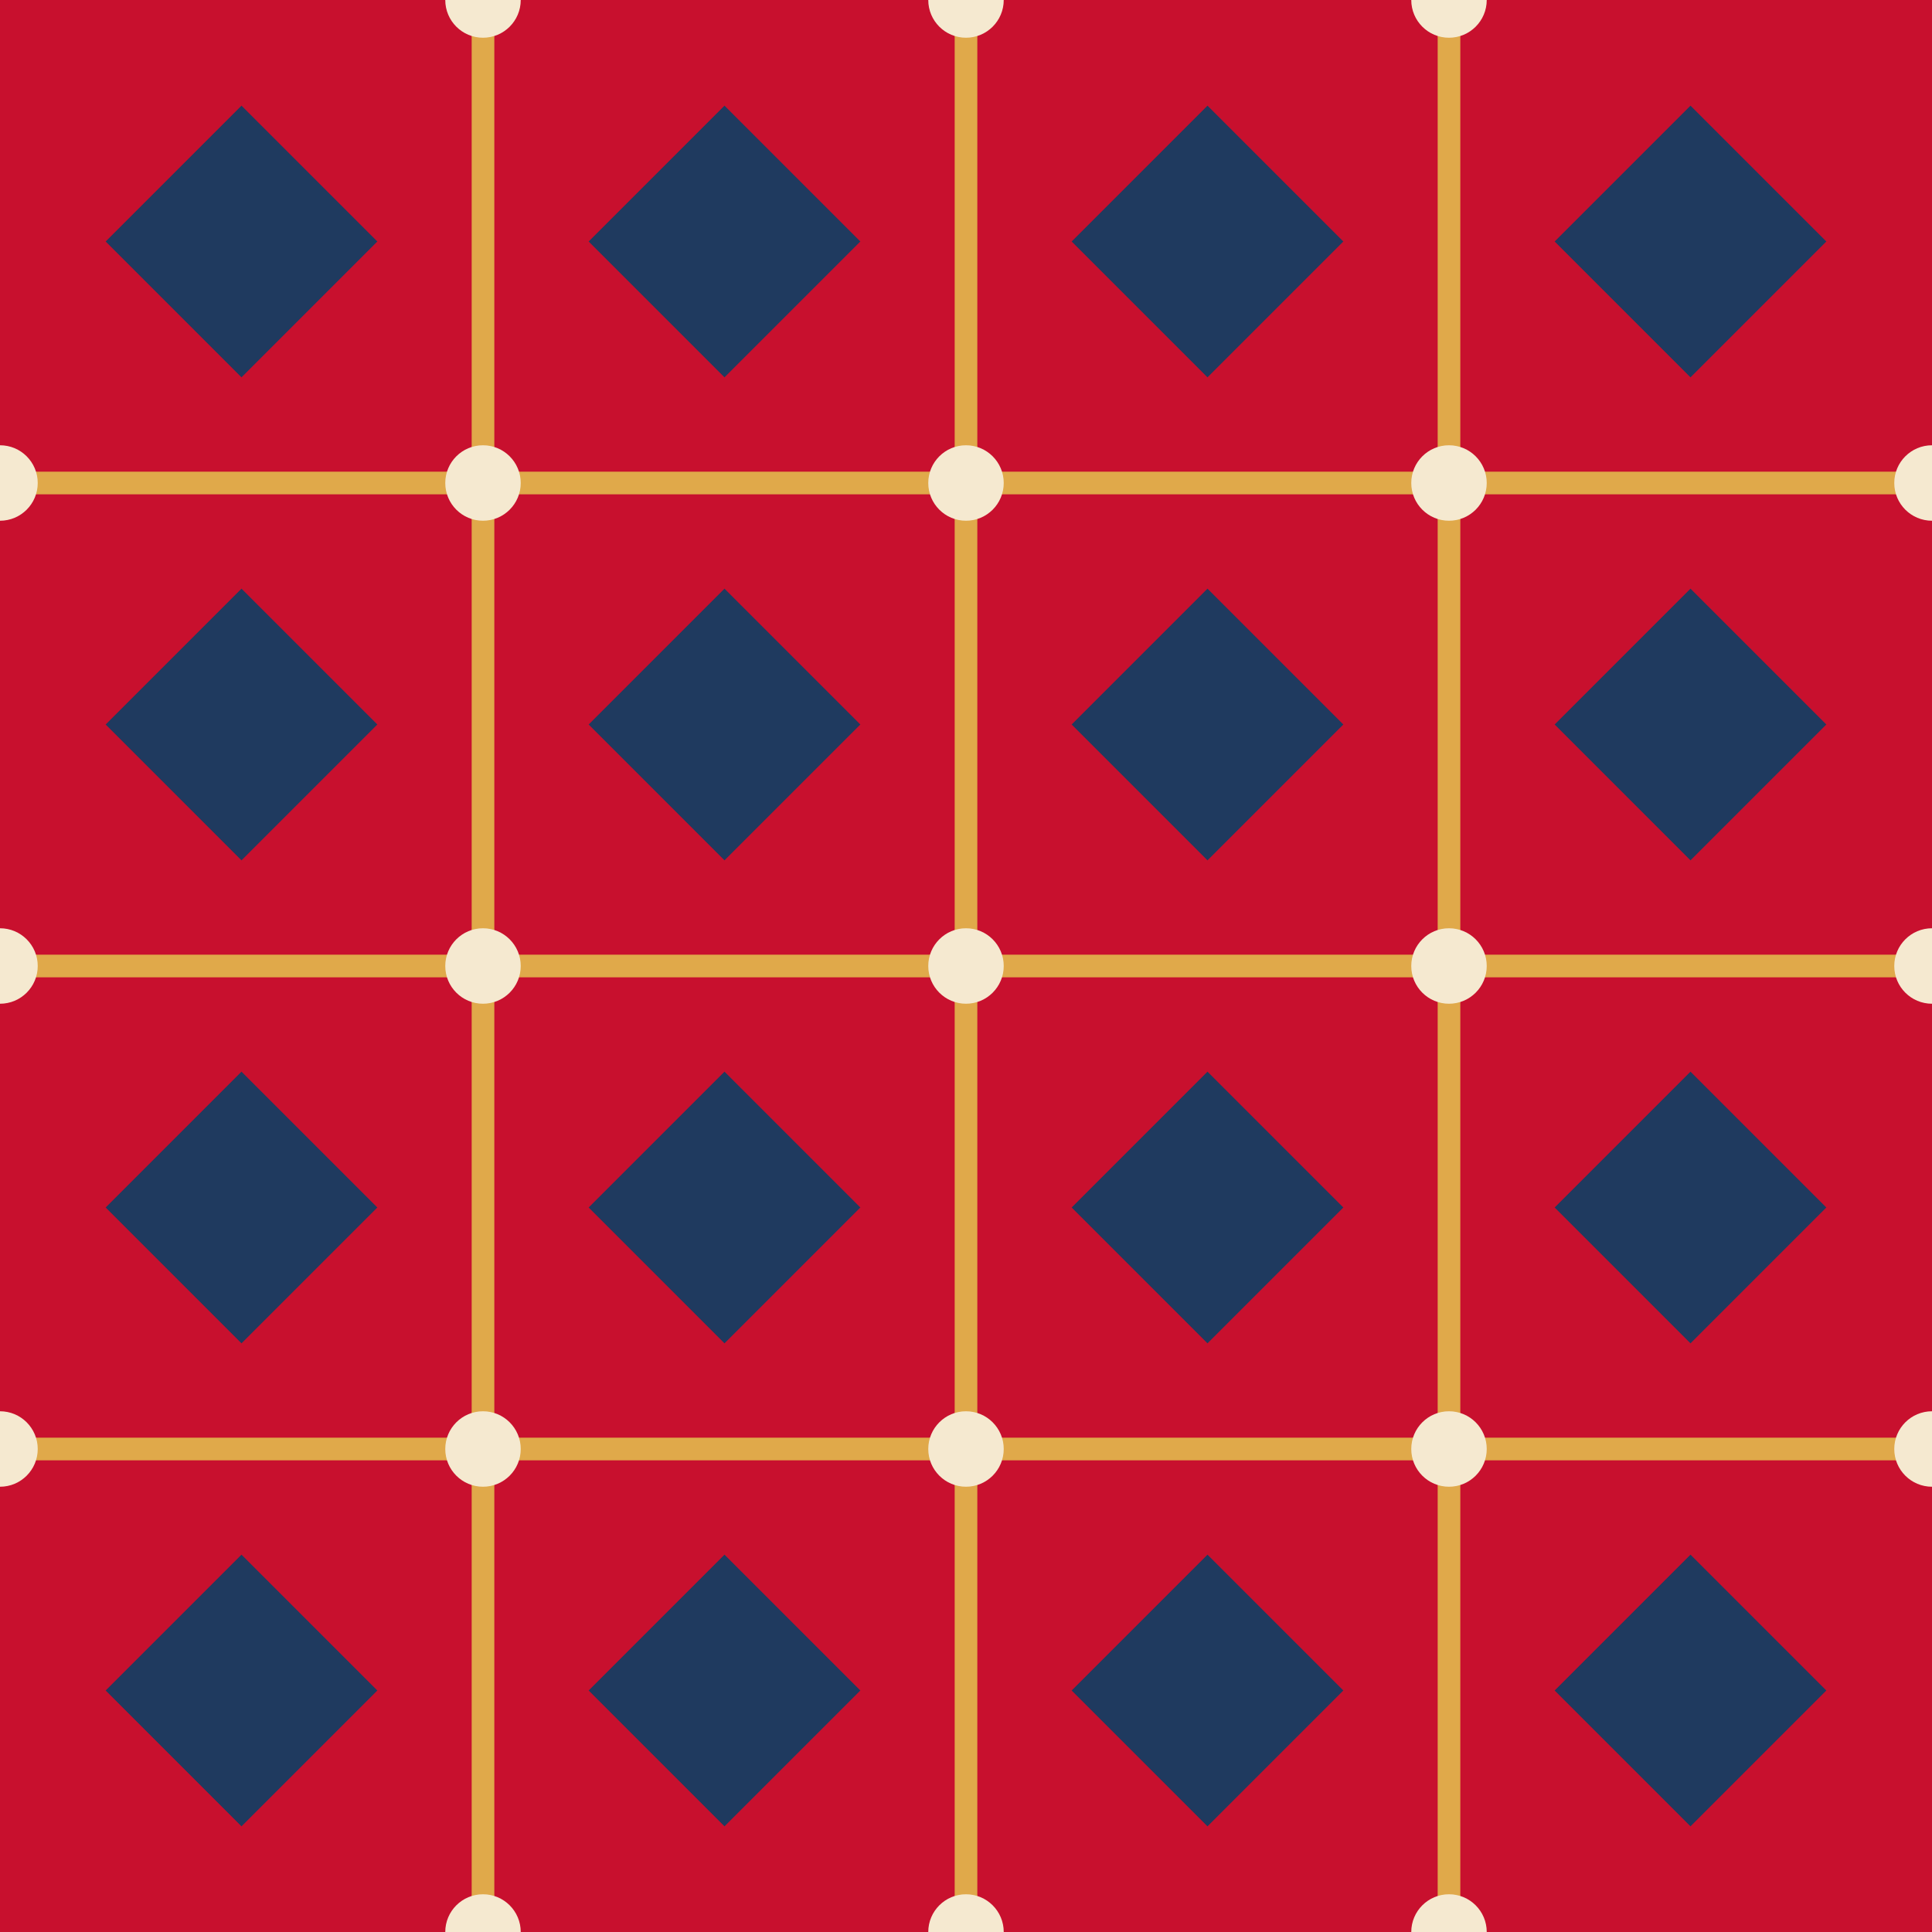
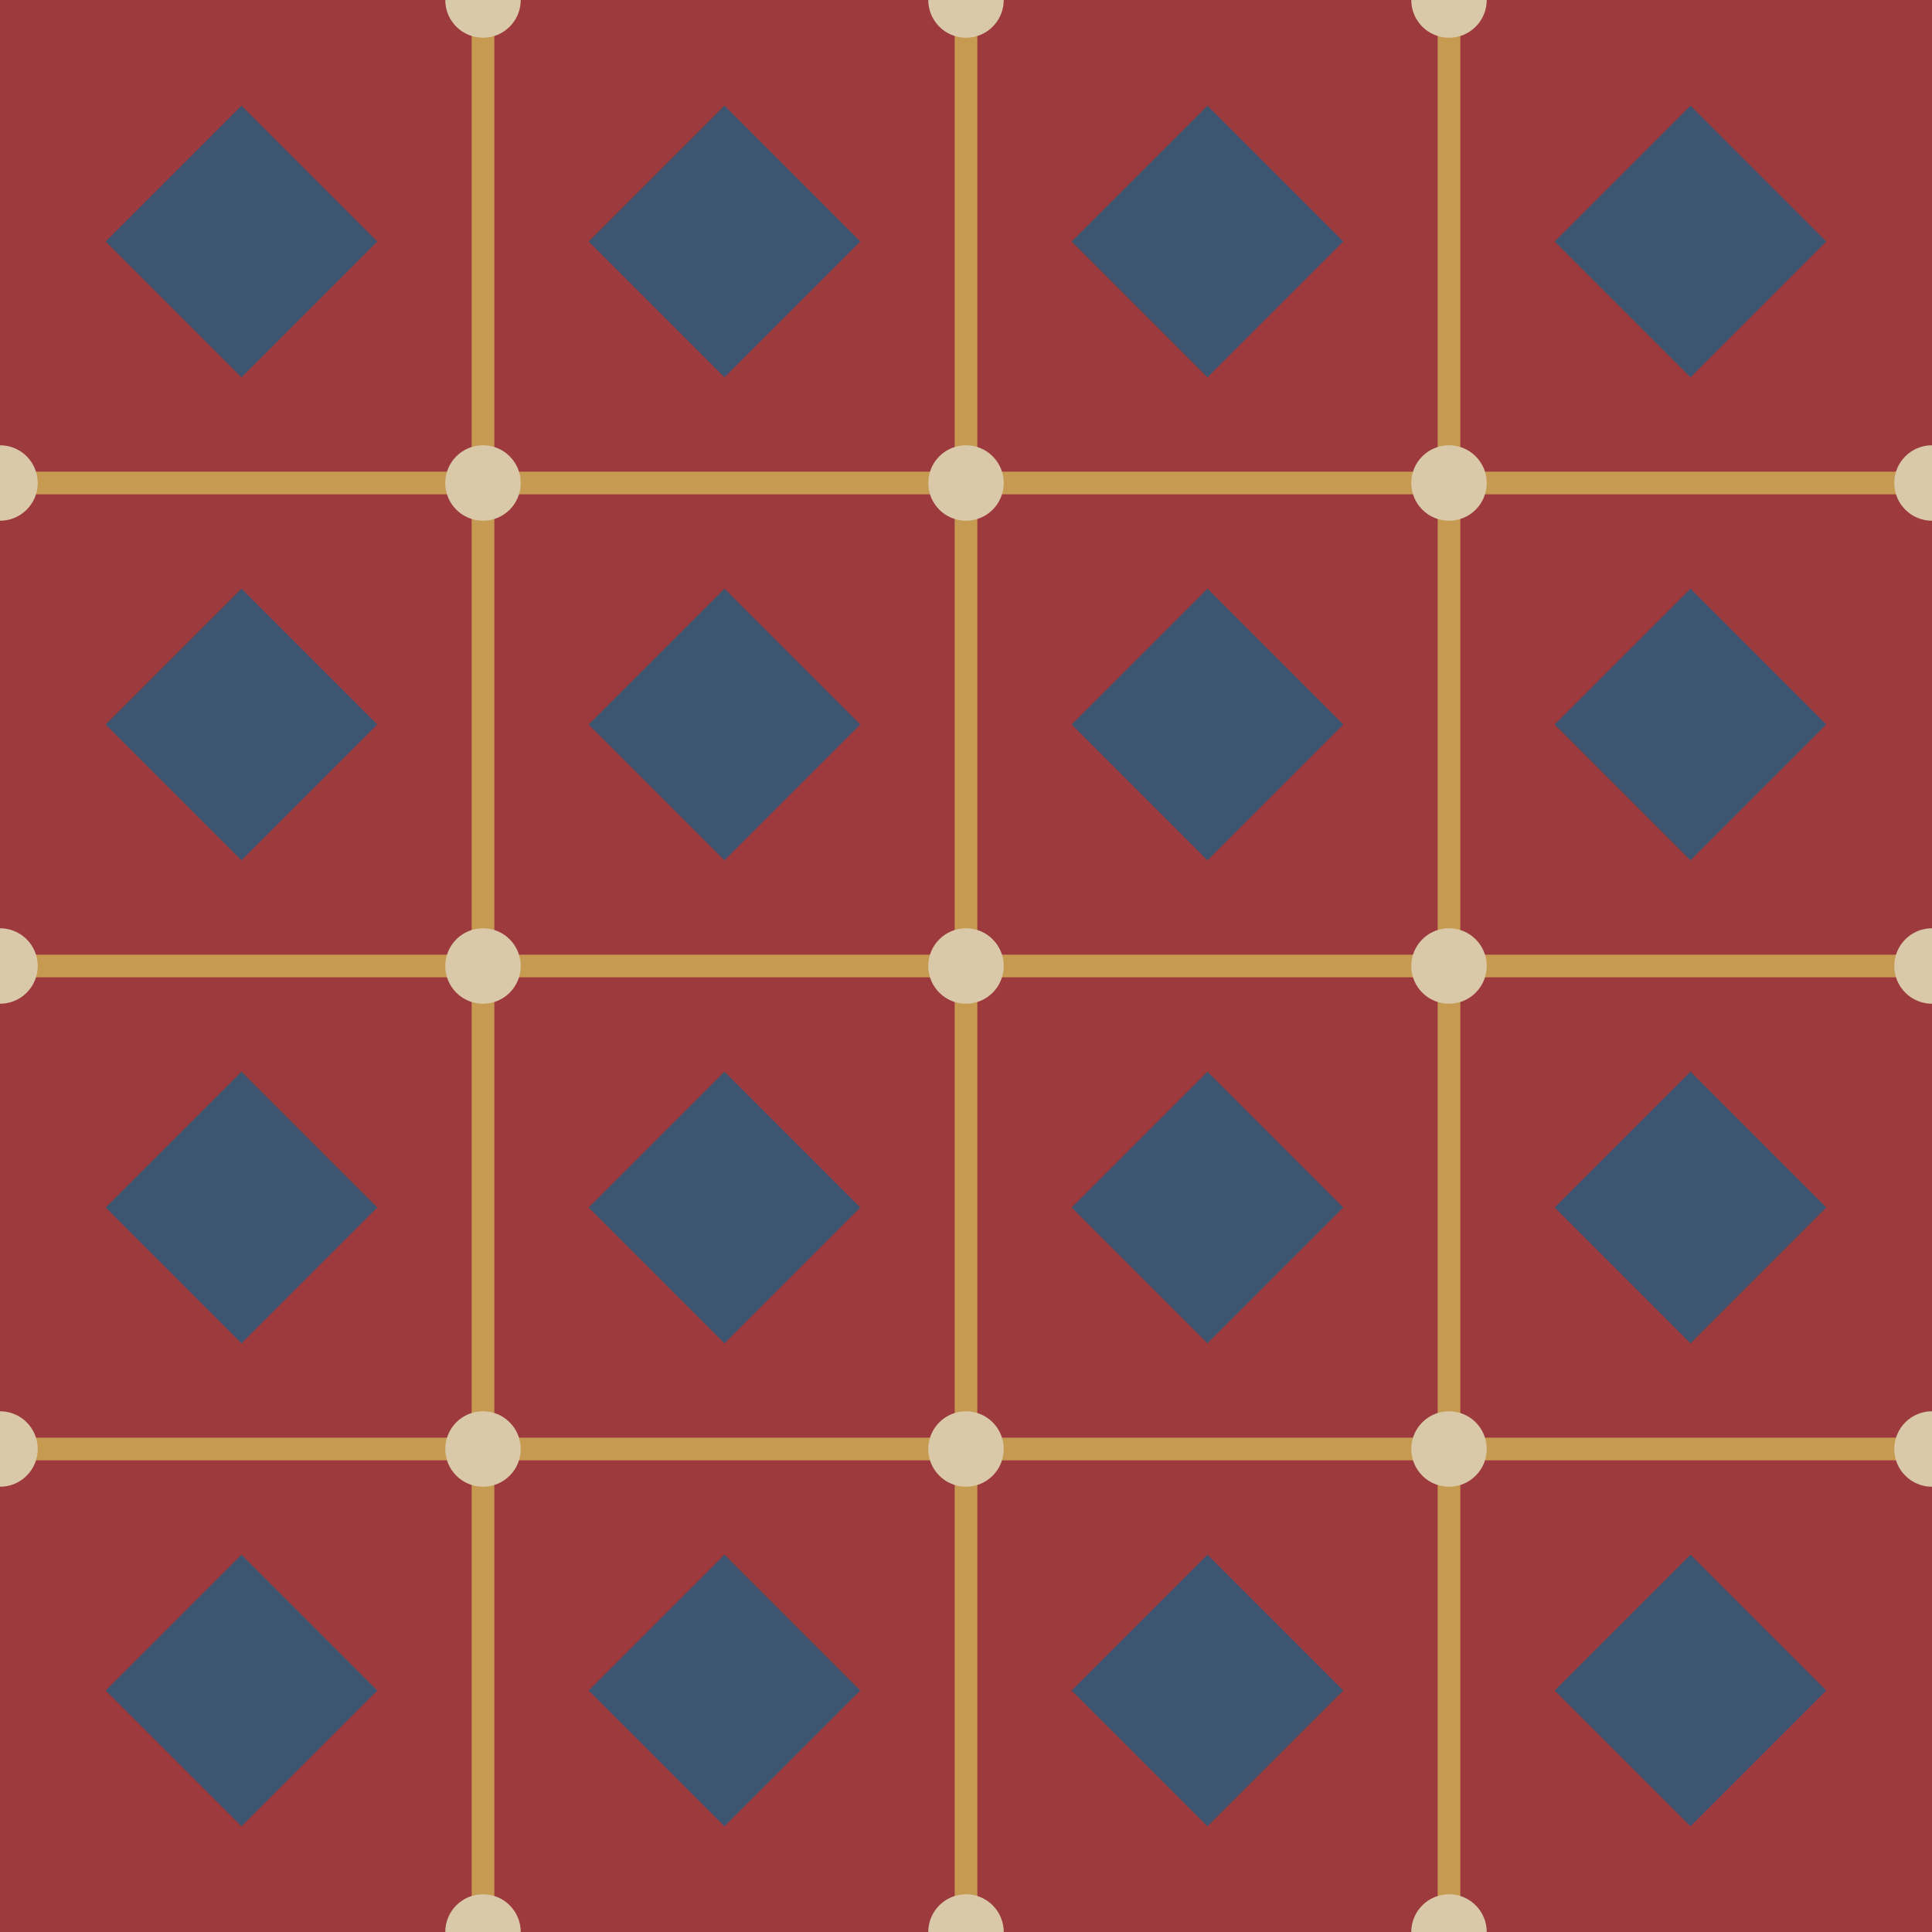
<svg xmlns="http://www.w3.org/2000/svg" viewBox="0 0 256 256" width="256" height="256">
-   <rect width="256" height="256" fill="#C8102E" />
-   <line x1="64" y1="0" x2="64" y2="256" stroke="#E0A94A" stroke-width="3" />
-   <line x1="128" y1="0" x2="128" y2="256" stroke="#E0A94A" stroke-width="3" />
-   <line x1="192" y1="0" x2="192" y2="256" stroke="#E0A94A" stroke-width="3" />
-   <line x1="0" y1="64" x2="256" y2="64" stroke="#E0A94A" stroke-width="3" />
-   <line x1="0" y1="128" x2="256" y2="128" stroke="#E0A94A" stroke-width="3" />
-   <line x1="0" y1="192" x2="256" y2="192" stroke="#E0A94A" stroke-width="3" />
-   <polygon points="32,14 50,32 32,50 14,32" fill="#1F3A5F" />
-   <polygon points="96,14 114,32 96,50 78,32" fill="#1F3A5F" />
-   <polygon points="160,14 178,32 160,50 142,32" fill="#1F3A5F" />
-   <polygon points="224,14 242,32 224,50 206,32" fill="#1F3A5F" />
-   <polygon points="32,78 50,96 32,114 14,96" fill="#1F3A5F" />
-   <polygon points="96,78 114,96 96,114 78,96" fill="#1F3A5F" />
-   <polygon points="160,78 178,96 160,114 142,96" fill="#1F3A5F" />
-   <polygon points="224,78 242,96 224,114 206,96" fill="#1F3A5F" />
-   <polygon points="32,142 50,160 32,178 14,160" fill="#1F3A5F" />
-   <polygon points="96,142 114,160 96,178 78,160" fill="#1F3A5F" />
-   <polygon points="160,142 178,160 160,178 142,160" fill="#1F3A5F" />
-   <polygon points="224,142 242,160 224,178 206,160" fill="#1F3A5F" />
-   <polygon points="32,206 50,224 32,242 14,224" fill="#1F3A5F" />
-   <polygon points="96,206 114,224 96,242 78,224" fill="#1F3A5F" />
-   <polygon points="160,206 178,224 160,242 142,224" fill="#1F3A5F" />
-   <polygon points="224,206 242,224 224,242 206,224" fill="#1F3A5F" />
-   <circle cx="64" cy="64" r="5" fill="#F5E9D0" />
-   <circle cx="128" cy="64" r="5" fill="#F5E9D0" />
-   <circle cx="192" cy="64" r="5" fill="#F5E9D0" />
-   <circle cx="64" cy="128" r="5" fill="#F5E9D0" />
-   <circle cx="128" cy="128" r="5" fill="#F5E9D0" />
-   <circle cx="192" cy="128" r="5" fill="#F5E9D0" />
-   <circle cx="64" cy="192" r="5" fill="#F5E9D0" />
-   <circle cx="128" cy="192" r="5" fill="#F5E9D0" />
-   <circle cx="192" cy="192" r="5" fill="#F5E9D0" />
-   <circle cx="64" cy="0" r="5" fill="#F5E9D0" />
-   <circle cx="128" cy="0" r="5" fill="#F5E9D0" />
-   <circle cx="192" cy="0" r="5" fill="#F5E9D0" />
-   <circle cx="64" cy="256" r="5" fill="#F5E9D0" />
-   <circle cx="128" cy="256" r="5" fill="#F5E9D0" />
-   <circle cx="192" cy="256" r="5" fill="#F5E9D0" />
-   <circle cx="0" cy="64" r="5" fill="#F5E9D0" />
-   <circle cx="0" cy="128" r="5" fill="#F5E9D0" />
-   <circle cx="0" cy="192" r="5" fill="#F5E9D0" />
-   <circle cx="256" cy="64" r="5" fill="#F5E9D0" />
-   <circle cx="256" cy="128" r="5" fill="#F5E9D0" />
-   <circle cx="256" cy="192" r="5" fill="#F5E9D0" />
+   <rect width="256" height="256" fill="#9C3A3E" />
+   <line x1="64" y1="0" x2="64" y2="256" stroke="#C79A52" stroke-width="3" />
+   <line x1="128" y1="0" x2="128" y2="256" stroke="#C79A52" stroke-width="3" />
+   <line x1="192" y1="0" x2="192" y2="256" stroke="#C79A52" stroke-width="3" />
+   <line x1="0" y1="64" x2="256" y2="64" stroke="#C79A52" stroke-width="3" />
+   <line x1="0" y1="128" x2="256" y2="128" stroke="#C79A52" stroke-width="3" />
+   <line x1="0" y1="192" x2="256" y2="192" stroke="#C79A52" stroke-width="3" />
+   <polygon points="32,14 50,32 32,50 14,32" fill="#3D5570" />
+   <polygon points="96,14 114,32 96,50 78,32" fill="#3D5570" />
+   <polygon points="160,14 178,32 160,50 142,32" fill="#3D5570" />
+   <polygon points="224,14 242,32 224,50 206,32" fill="#3D5570" />
+   <polygon points="32,78 50,96 32,114 14,96" fill="#3D5570" />
+   <polygon points="96,78 114,96 96,114 78,96" fill="#3D5570" />
+   <polygon points="160,78 178,96 160,114 142,96" fill="#3D5570" />
+   <polygon points="224,78 242,96 224,114 206,96" fill="#3D5570" />
+   <polygon points="32,142 50,160 32,178 14,160" fill="#3D5570" />
+   <polygon points="96,142 114,160 96,178 78,160" fill="#3D5570" />
+   <polygon points="160,142 178,160 160,178 142,160" fill="#3D5570" />
+   <polygon points="224,142 242,160 224,178 206,160" fill="#3D5570" />
+   <polygon points="32,206 50,224 32,242 14,224" fill="#3D5570" />
+   <polygon points="96,206 114,224 96,242 78,224" fill="#3D5570" />
+   <polygon points="160,206 178,224 160,242 142,224" fill="#3D5570" />
+   <polygon points="224,206 242,224 224,242 206,224" fill="#3D5570" />
+   <circle cx="64" cy="64" r="5" fill="#D9C9A8" />
+   <circle cx="128" cy="64" r="5" fill="#D9C9A8" />
+   <circle cx="192" cy="64" r="5" fill="#D9C9A8" />
+   <circle cx="64" cy="128" r="5" fill="#D9C9A8" />
+   <circle cx="128" cy="128" r="5" fill="#D9C9A8" />
+   <circle cx="192" cy="128" r="5" fill="#D9C9A8" />
+   <circle cx="64" cy="192" r="5" fill="#D9C9A8" />
+   <circle cx="128" cy="192" r="5" fill="#D9C9A8" />
+   <circle cx="192" cy="192" r="5" fill="#D9C9A8" />
+   <circle cx="64" cy="0" r="5" fill="#D9C9A8" />
+   <circle cx="128" cy="0" r="5" fill="#D9C9A8" />
+   <circle cx="192" cy="0" r="5" fill="#D9C9A8" />
+   <circle cx="64" cy="256" r="5" fill="#D9C9A8" />
+   <circle cx="128" cy="256" r="5" fill="#D9C9A8" />
+   <circle cx="192" cy="256" r="5" fill="#D9C9A8" />
+   <circle cx="0" cy="64" r="5" fill="#D9C9A8" />
+   <circle cx="0" cy="128" r="5" fill="#D9C9A8" />
+   <circle cx="0" cy="192" r="5" fill="#D9C9A8" />
+   <circle cx="256" cy="64" r="5" fill="#D9C9A8" />
+   <circle cx="256" cy="128" r="5" fill="#D9C9A8" />
+   <circle cx="256" cy="192" r="5" fill="#D9C9A8" />
</svg>
